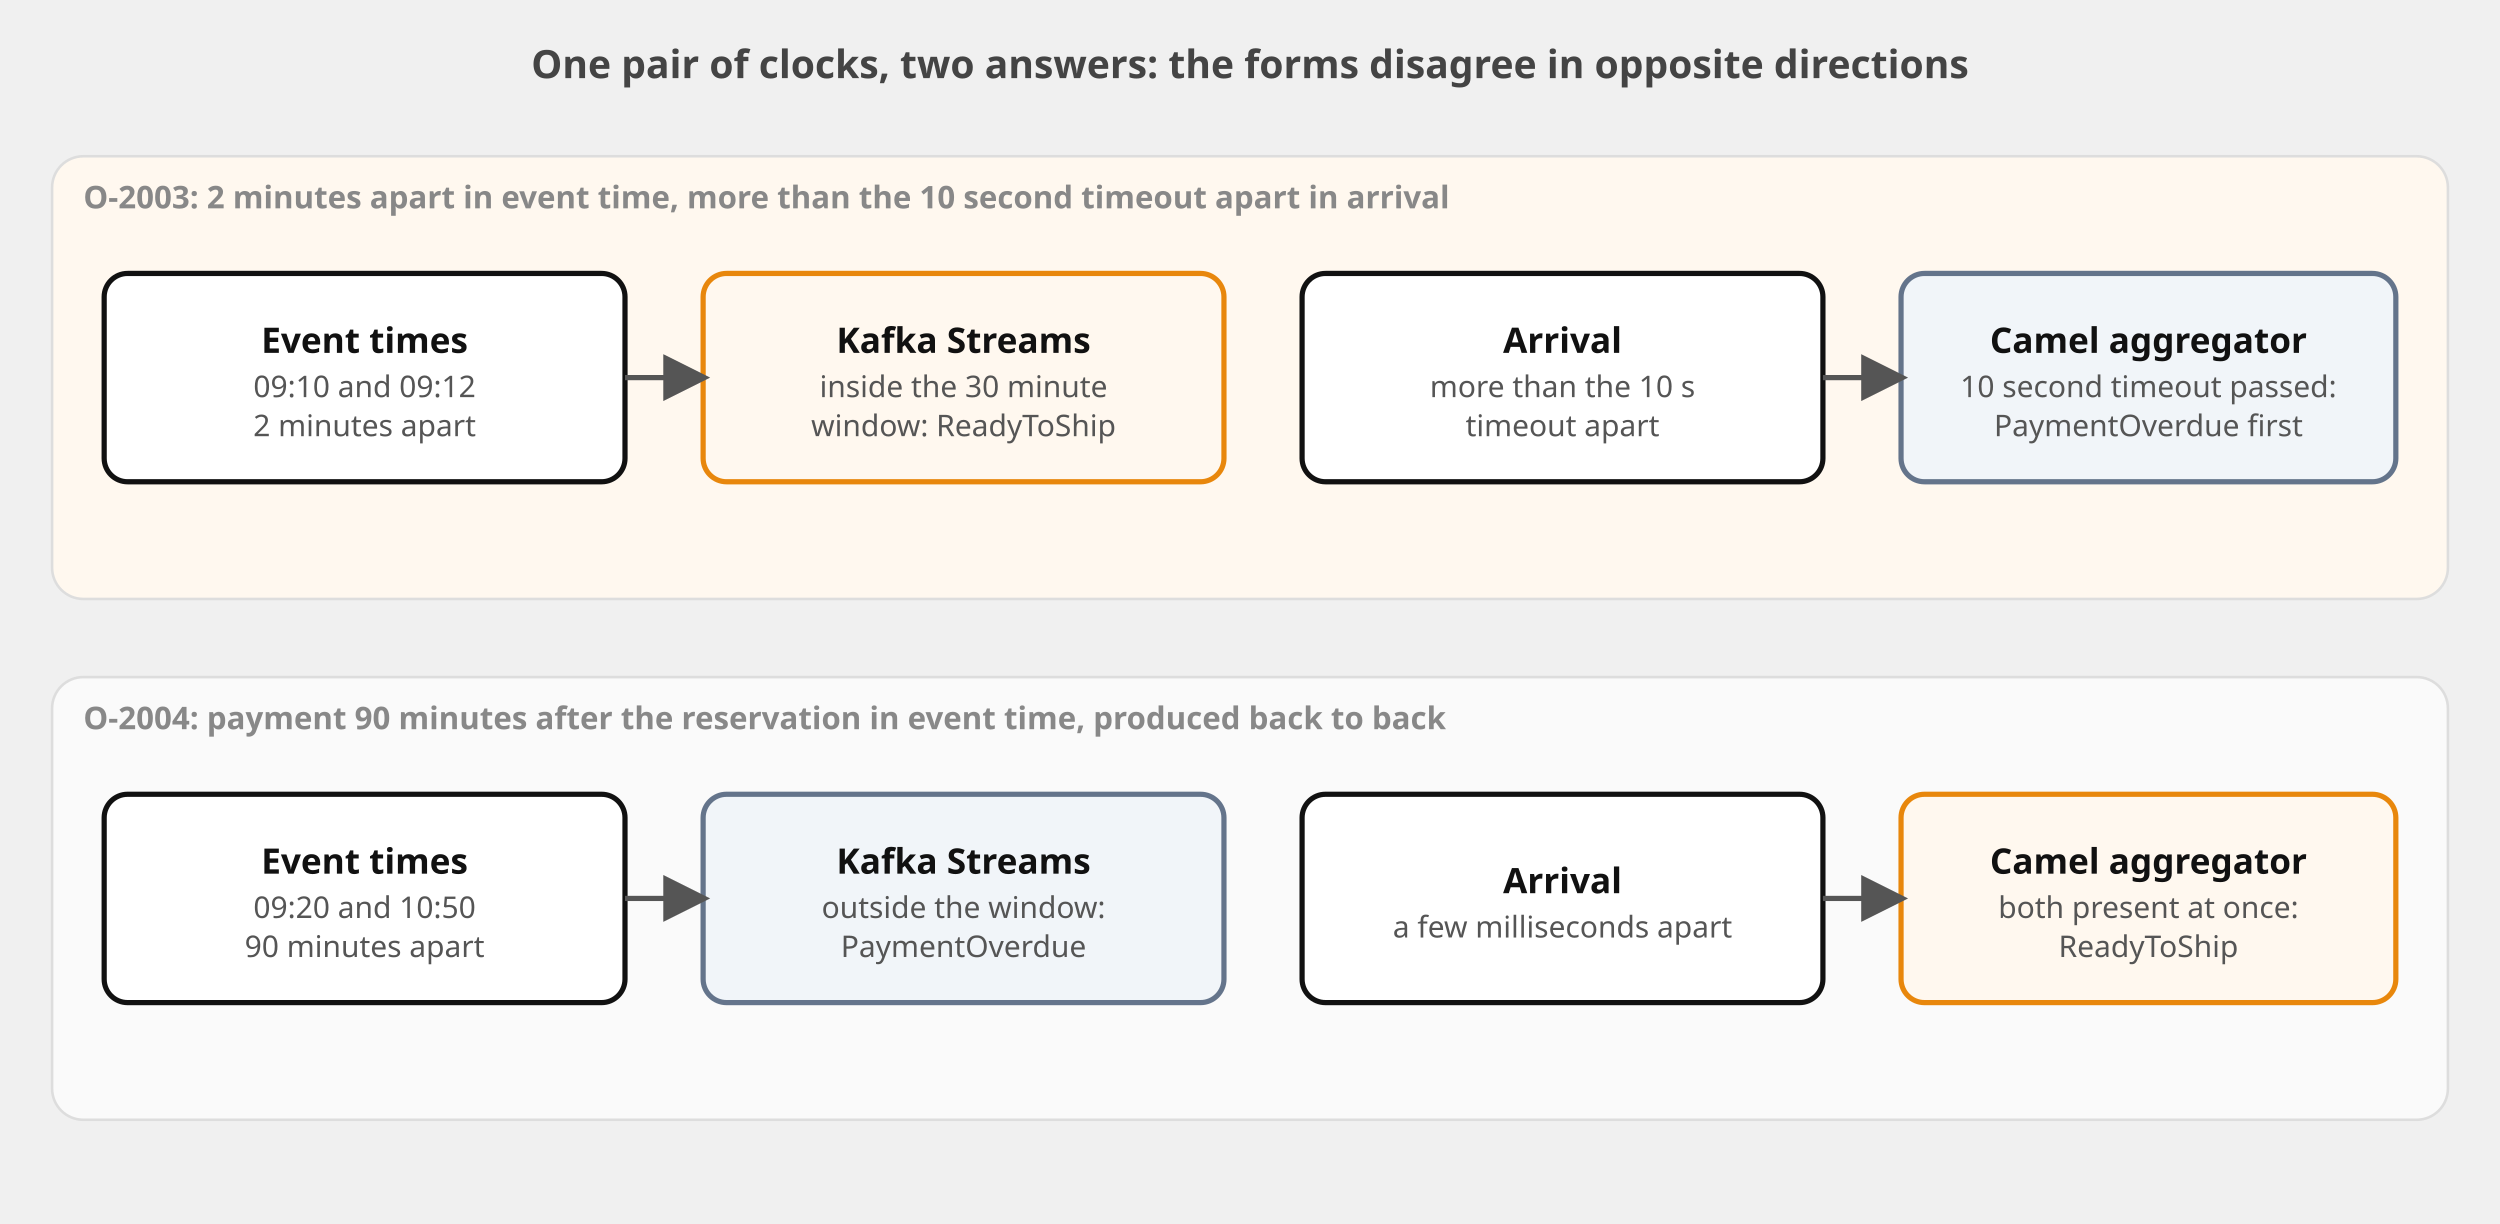
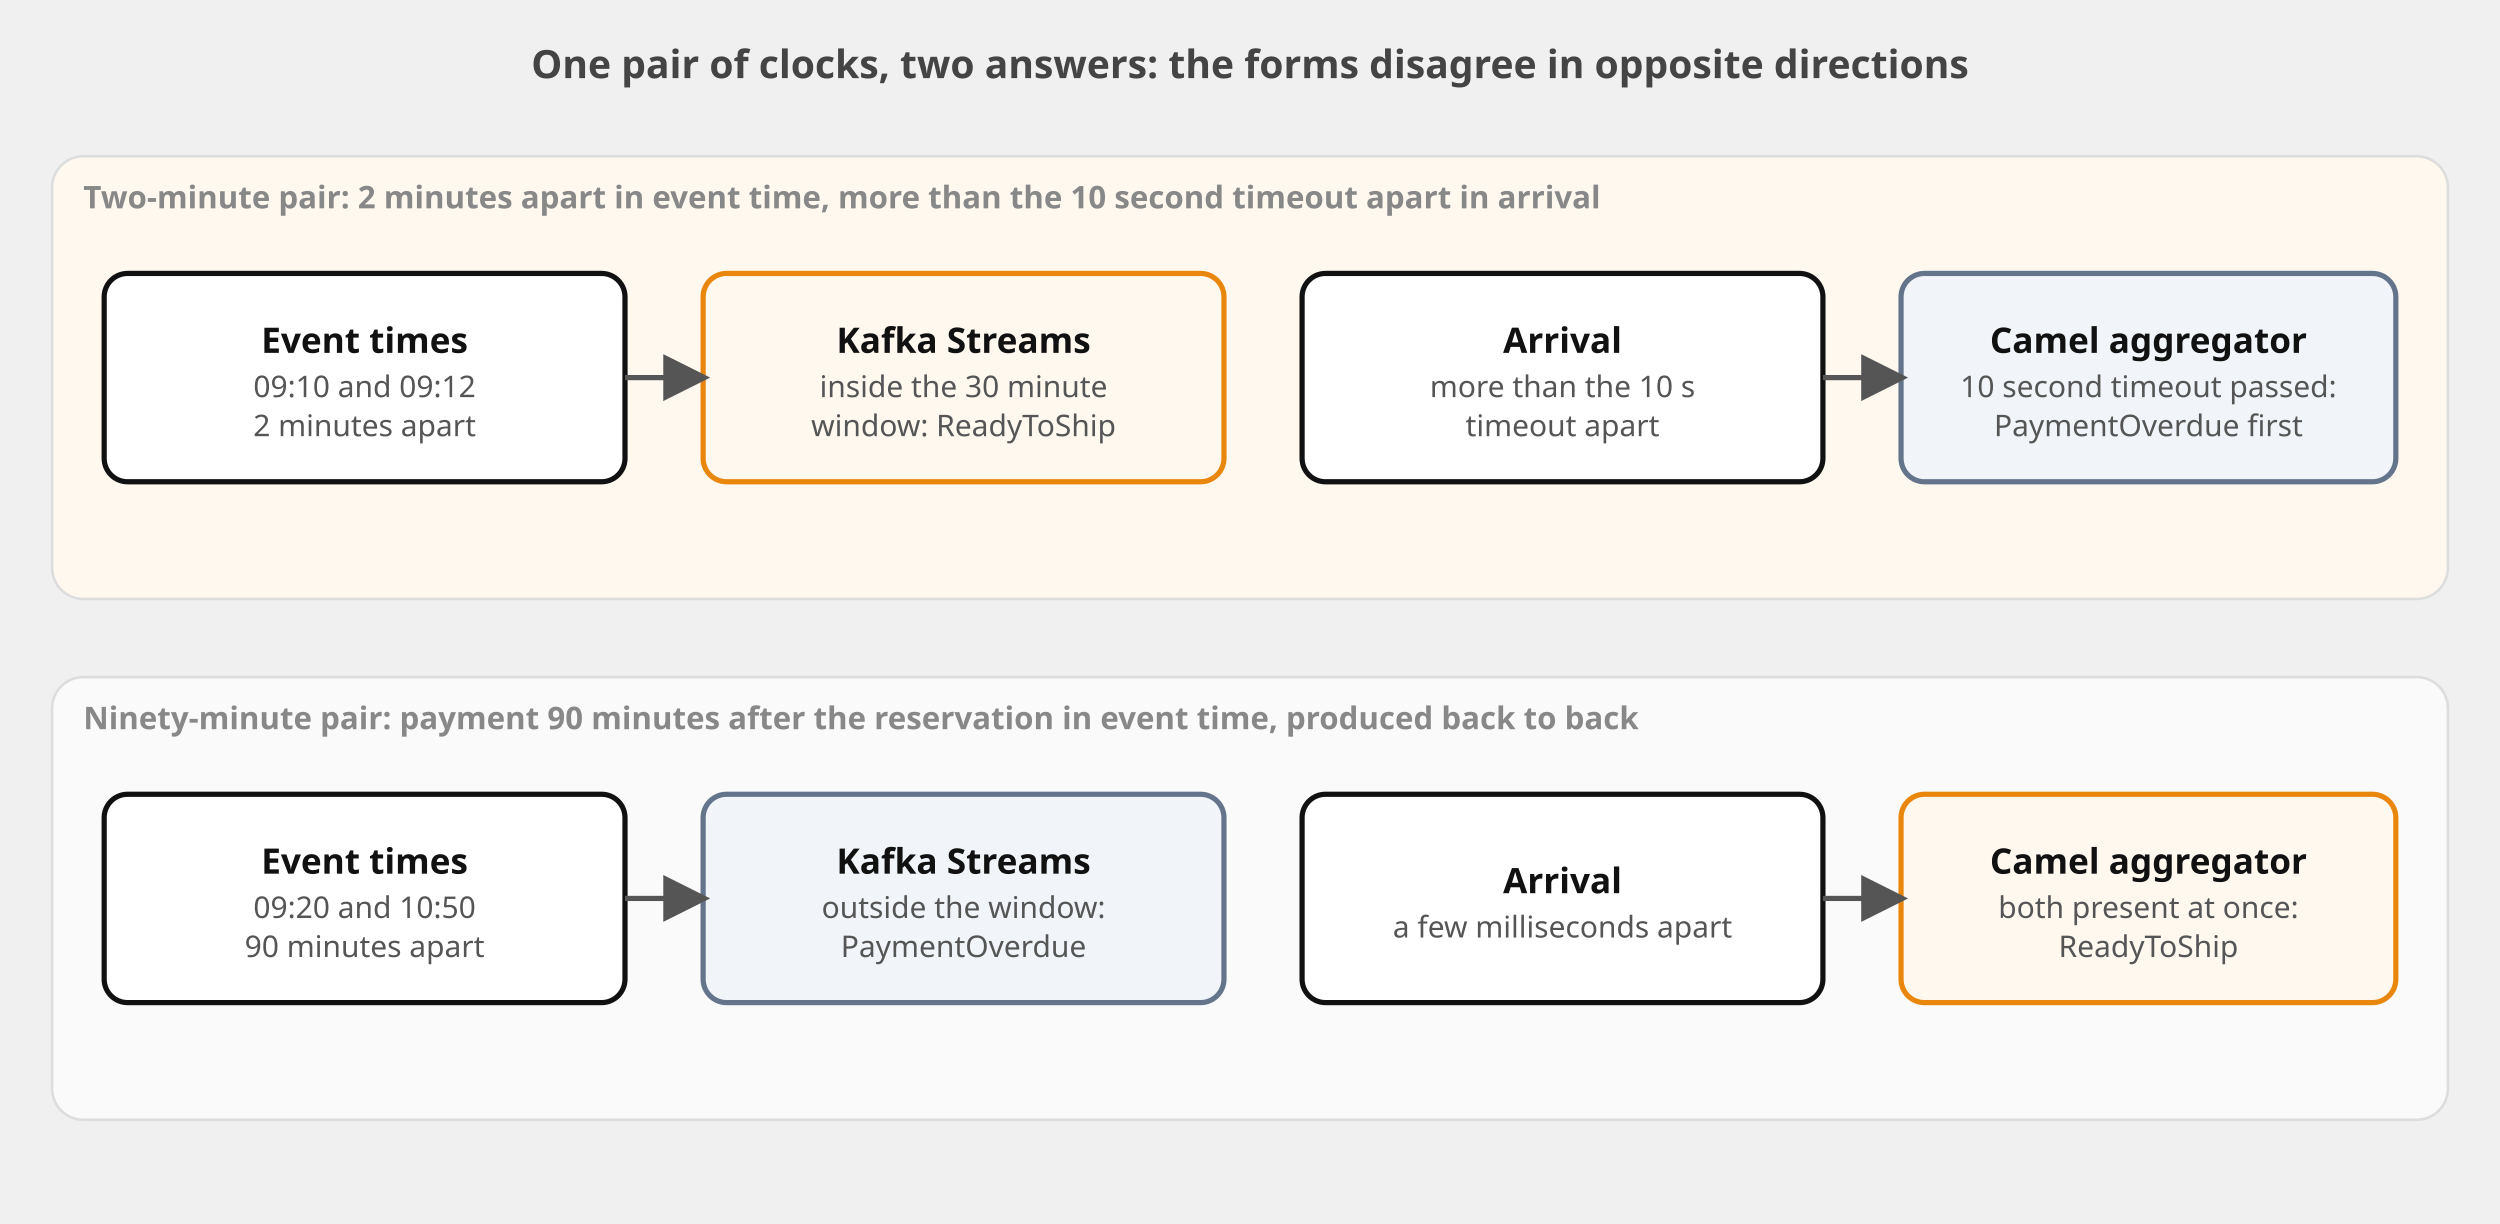
<svg xmlns="http://www.w3.org/2000/svg" viewBox="0 0 960 470" font-family="'Red Hat Text', system-ui, sans-serif" role="img">
  <defs>
    <marker id="a" viewBox="0 0 10 10" refX="8.5" refY="5" markerWidth="9" markerHeight="9" orient="auto-start-reverse">
      <path d="M0,0 L10,5 L0,10 z" fill="#555" />
    </marker>
    <marker id="am" viewBox="0 0 10 10" refX="8.5" refY="5" markerWidth="9" markerHeight="9" orient="auto-start-reverse">
      <path d="M0,0 L10,5 L0,10 z" fill="#b8650a" />
    </marker>
  </defs>
  <rect x="20" y="60" width="920" height="170" rx="12" fill="#fff8ef" stroke="#ddd" />
-   <text x="32" y="80" font-size="12" font-weight="700" fill="#888">O-2003: 2 minutes apart in event time, more than the 10 second timeout apart in arrival</text>
+   <text x="32" y="80" font-size="12" font-weight="700" fill="#888">Two-minute pair: 2 minutes apart in event time, more than the 10 second timeout apart in arrival</text>
  <rect x="20" y="260" width="920" height="170" rx="12" fill="#fafafa" stroke="#ddd" />
-   <text x="32" y="280" font-size="12" font-weight="700" fill="#888">O-2004: payment 90 minutes after the reservation in event time, produced back to back</text>
+   <text x="32" y="280" font-size="12" font-weight="700" fill="#888">Ninety-minute pair: payment 90 minutes after the reservation in event time, produced back to back</text>
  <rect x="40" y="105" width="200" height="80" rx="9" fill="#ffffff" stroke="#111111" stroke-width="2" />
  <text x="140.0" y="135.5" font-size="13.5" font-weight="700" fill="#111111" text-anchor="middle">Event times</text>
  <text x="140.0" y="152.5" font-size="11.5" fill="#555555" text-anchor="middle">09:10 and 09:12</text>
  <text x="140.0" y="167.5" font-size="11.5" fill="#555555" text-anchor="middle">2 minutes apart</text>
  <rect x="270" y="105" width="200" height="80" rx="9" fill="#fff8ef" stroke="#e8870c" stroke-width="2" />
  <text x="370.0" y="135.5" font-size="13.5" font-weight="700" fill="#111111" text-anchor="middle">Kafka Streams</text>
  <text x="370.0" y="152.5" font-size="11.5" fill="#555555" text-anchor="middle">inside the 30 minute</text>
  <text x="370.0" y="167.5" font-size="11.5" fill="#555555" text-anchor="middle">window: ReadyToShip</text>
  <rect x="500" y="105" width="200" height="80" rx="9" fill="#ffffff" stroke="#111111" stroke-width="2" />
  <text x="600.0" y="135.5" font-size="13.5" font-weight="700" fill="#111111" text-anchor="middle">Arrival</text>
  <text x="600.0" y="152.5" font-size="11.5" fill="#555555" text-anchor="middle">more than the 10 s</text>
  <text x="600.0" y="167.5" font-size="11.5" fill="#555555" text-anchor="middle">timeout apart</text>
  <rect x="730" y="105" width="190" height="80" rx="9" fill="#f1f5f9" stroke="#64748b" stroke-width="2" />
  <text x="825.0" y="135.5" font-size="13.5" font-weight="700" fill="#111111" text-anchor="middle">Camel aggregator</text>
  <text x="825.0" y="152.5" font-size="11.5" fill="#555555" text-anchor="middle">10 second timeout passed:</text>
  <text x="825.0" y="167.5" font-size="11.5" fill="#555555" text-anchor="middle">PaymentOverdue first</text>
  <rect x="40" y="305" width="200" height="80" rx="9" fill="#ffffff" stroke="#111111" stroke-width="2" />
  <text x="140.0" y="335.5" font-size="13.5" font-weight="700" fill="#111111" text-anchor="middle">Event times</text>
  <text x="140.0" y="352.5" font-size="11.5" fill="#555555" text-anchor="middle">09:20 and 10:50</text>
  <text x="140.0" y="367.5" font-size="11.5" fill="#555555" text-anchor="middle">90 minutes apart</text>
  <rect x="270" y="305" width="200" height="80" rx="9" fill="#f1f5f9" stroke="#64748b" stroke-width="2" />
  <text x="370.0" y="335.5" font-size="13.5" font-weight="700" fill="#111111" text-anchor="middle">Kafka Streams</text>
  <text x="370.0" y="352.5" font-size="11.5" fill="#555555" text-anchor="middle">outside the window:</text>
  <text x="370.0" y="367.5" font-size="11.5" fill="#555555" text-anchor="middle">PaymentOverdue</text>
  <rect x="500" y="305" width="200" height="80" rx="9" fill="#ffffff" stroke="#111111" stroke-width="2" />
  <text x="600.0" y="343.0" font-size="13.5" font-weight="700" fill="#111111" text-anchor="middle">Arrival</text>
  <text x="600.0" y="360.0" font-size="11.5" fill="#555555" text-anchor="middle">a few milliseconds apart</text>
  <rect x="730" y="305" width="190" height="80" rx="9" fill="#fff8ef" stroke="#e8870c" stroke-width="2" />
  <text x="825.0" y="335.5" font-size="13.5" font-weight="700" fill="#111111" text-anchor="middle">Camel aggregator</text>
  <text x="825.0" y="352.5" font-size="11.5" fill="#555555" text-anchor="middle">both present at once:</text>
  <text x="825.0" y="367.5" font-size="11.5" fill="#555555" text-anchor="middle">ReadyToShip</text>
  <path d="M240,145 L270,145" fill="none" stroke="#555" stroke-width="2" marker-end="url(#a)" />
  <path d="M700,145 L730,145" fill="none" stroke="#555" stroke-width="2" marker-end="url(#a)" />
  <path d="M240,345 L270,345" fill="none" stroke="#555" stroke-width="2" marker-end="url(#a)" />
  <path d="M700,345 L730,345" fill="none" stroke="#555" stroke-width="2" marker-end="url(#a)" />
  <text x="480" y="30" font-size="15" fill="#444444" text-anchor="middle" font-weight="700">One pair of clocks, two answers: the forms disagree in opposite directions</text>
</svg>
